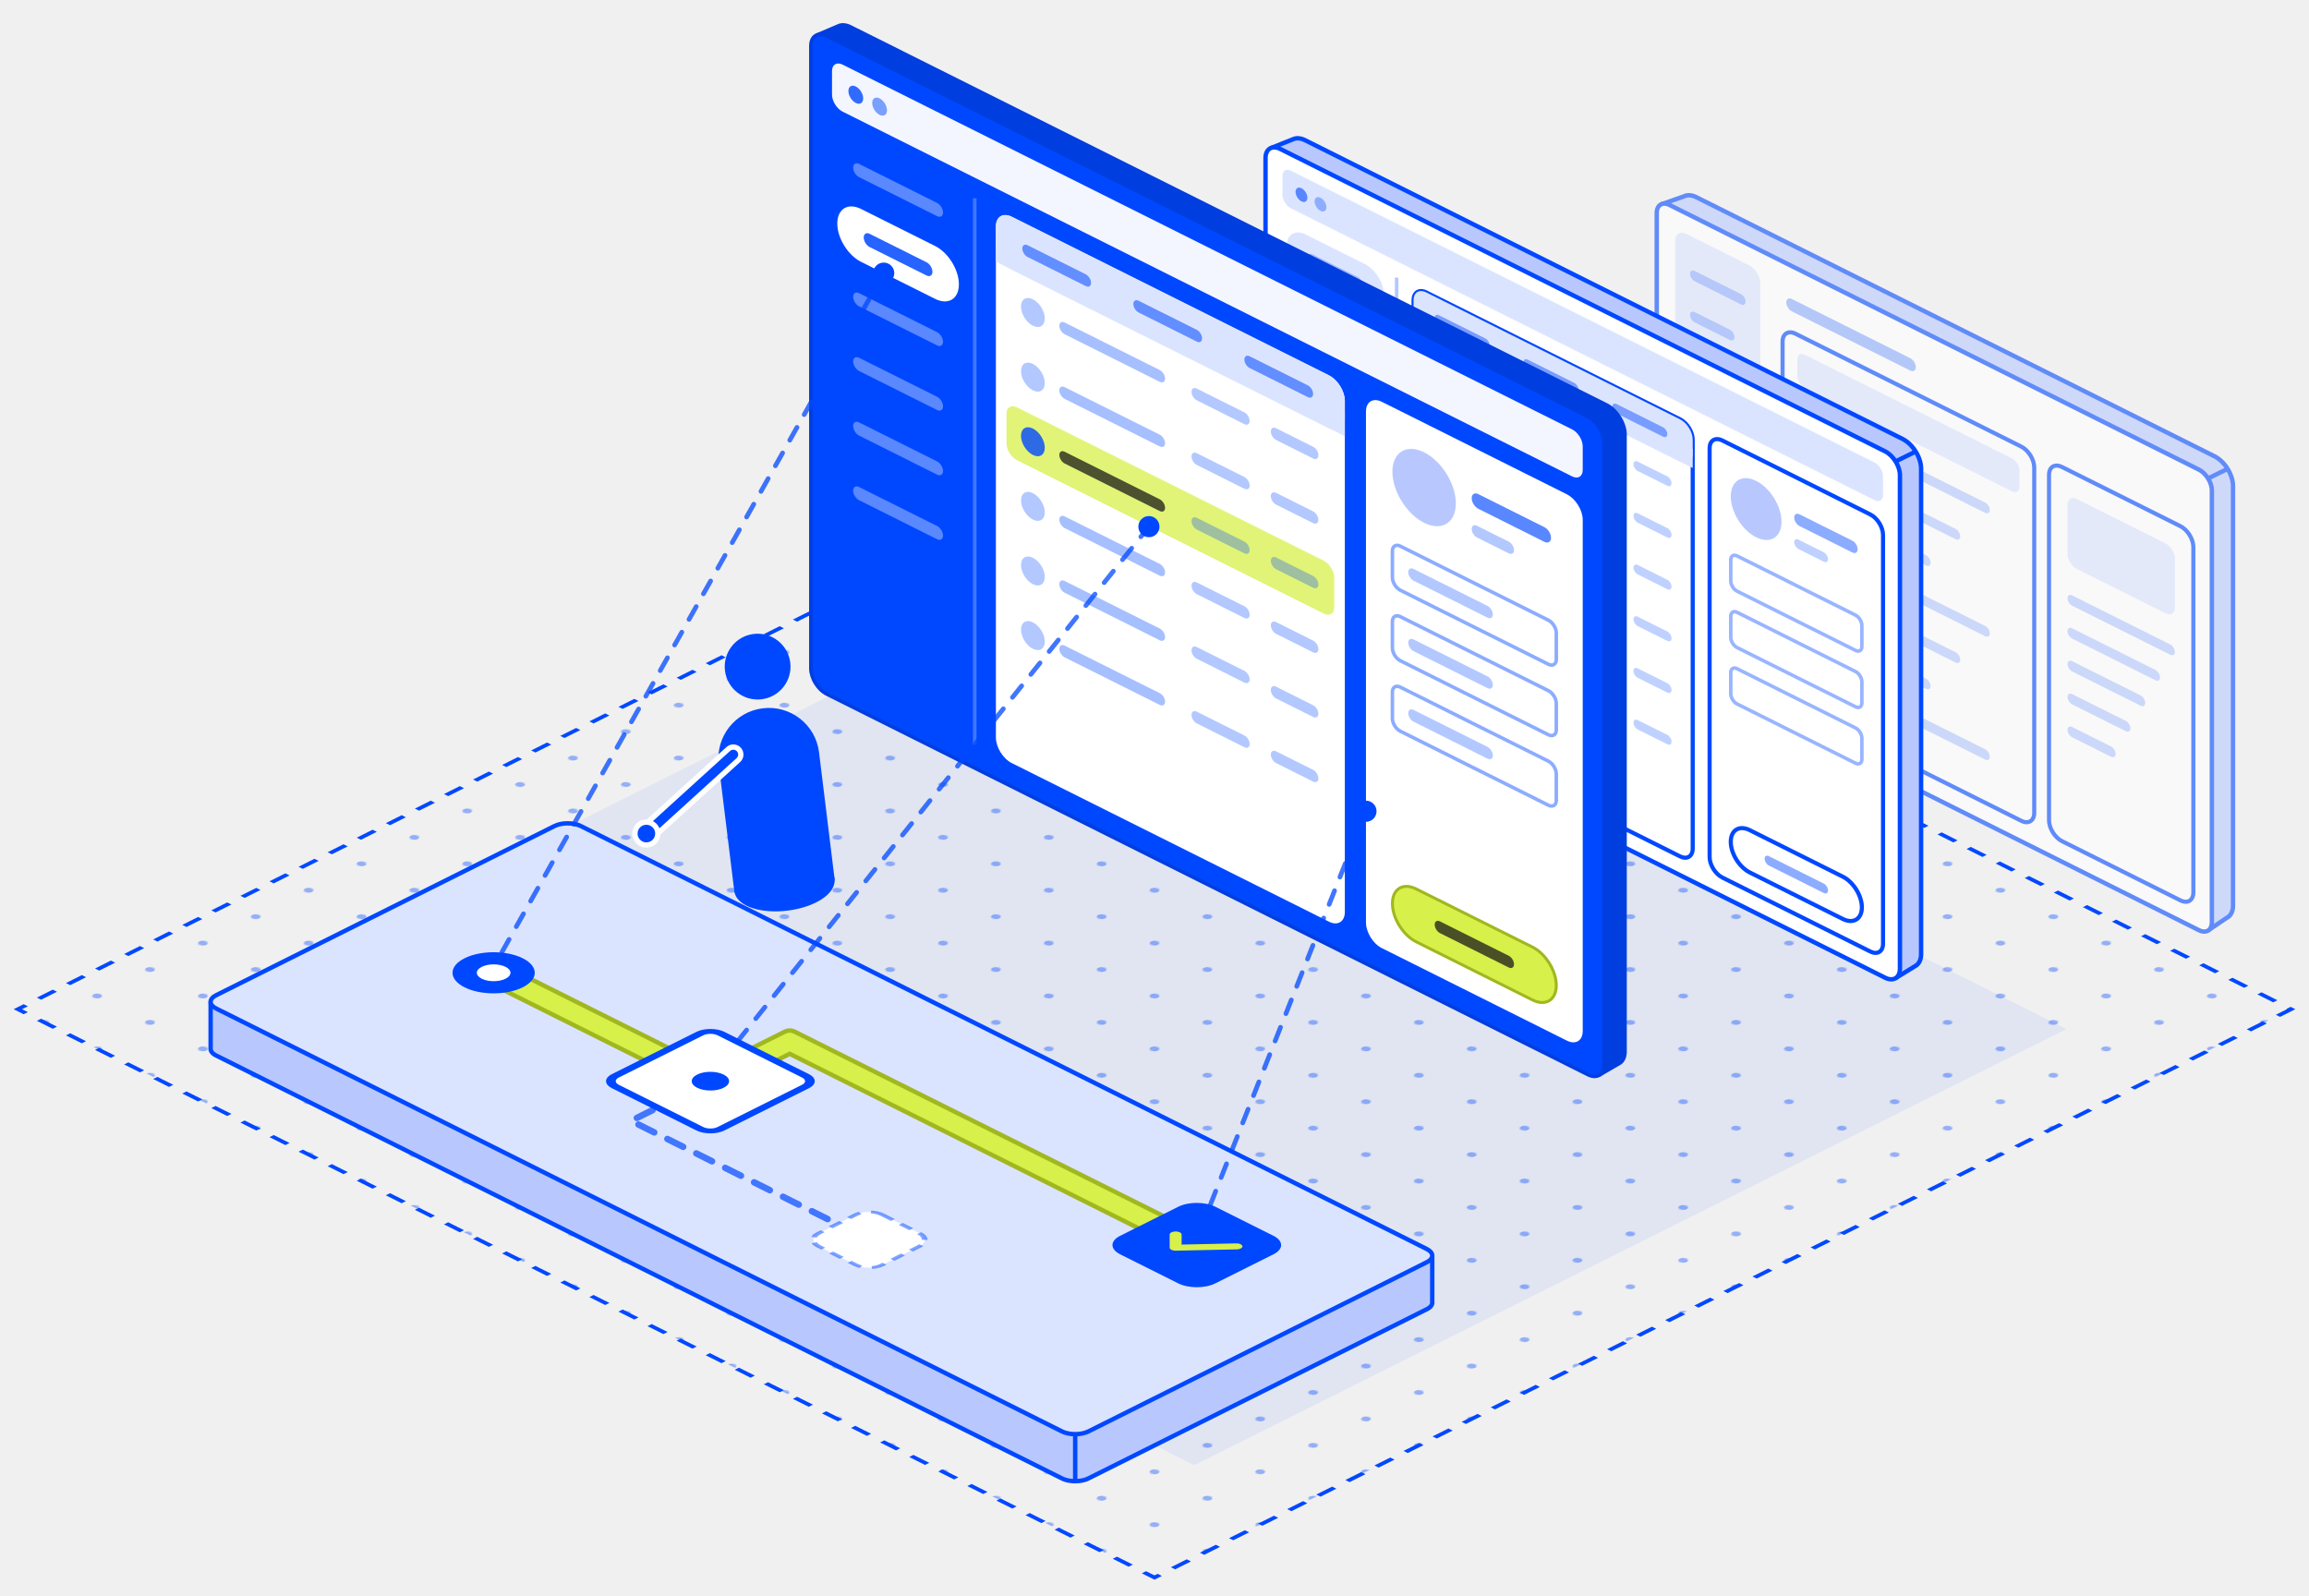
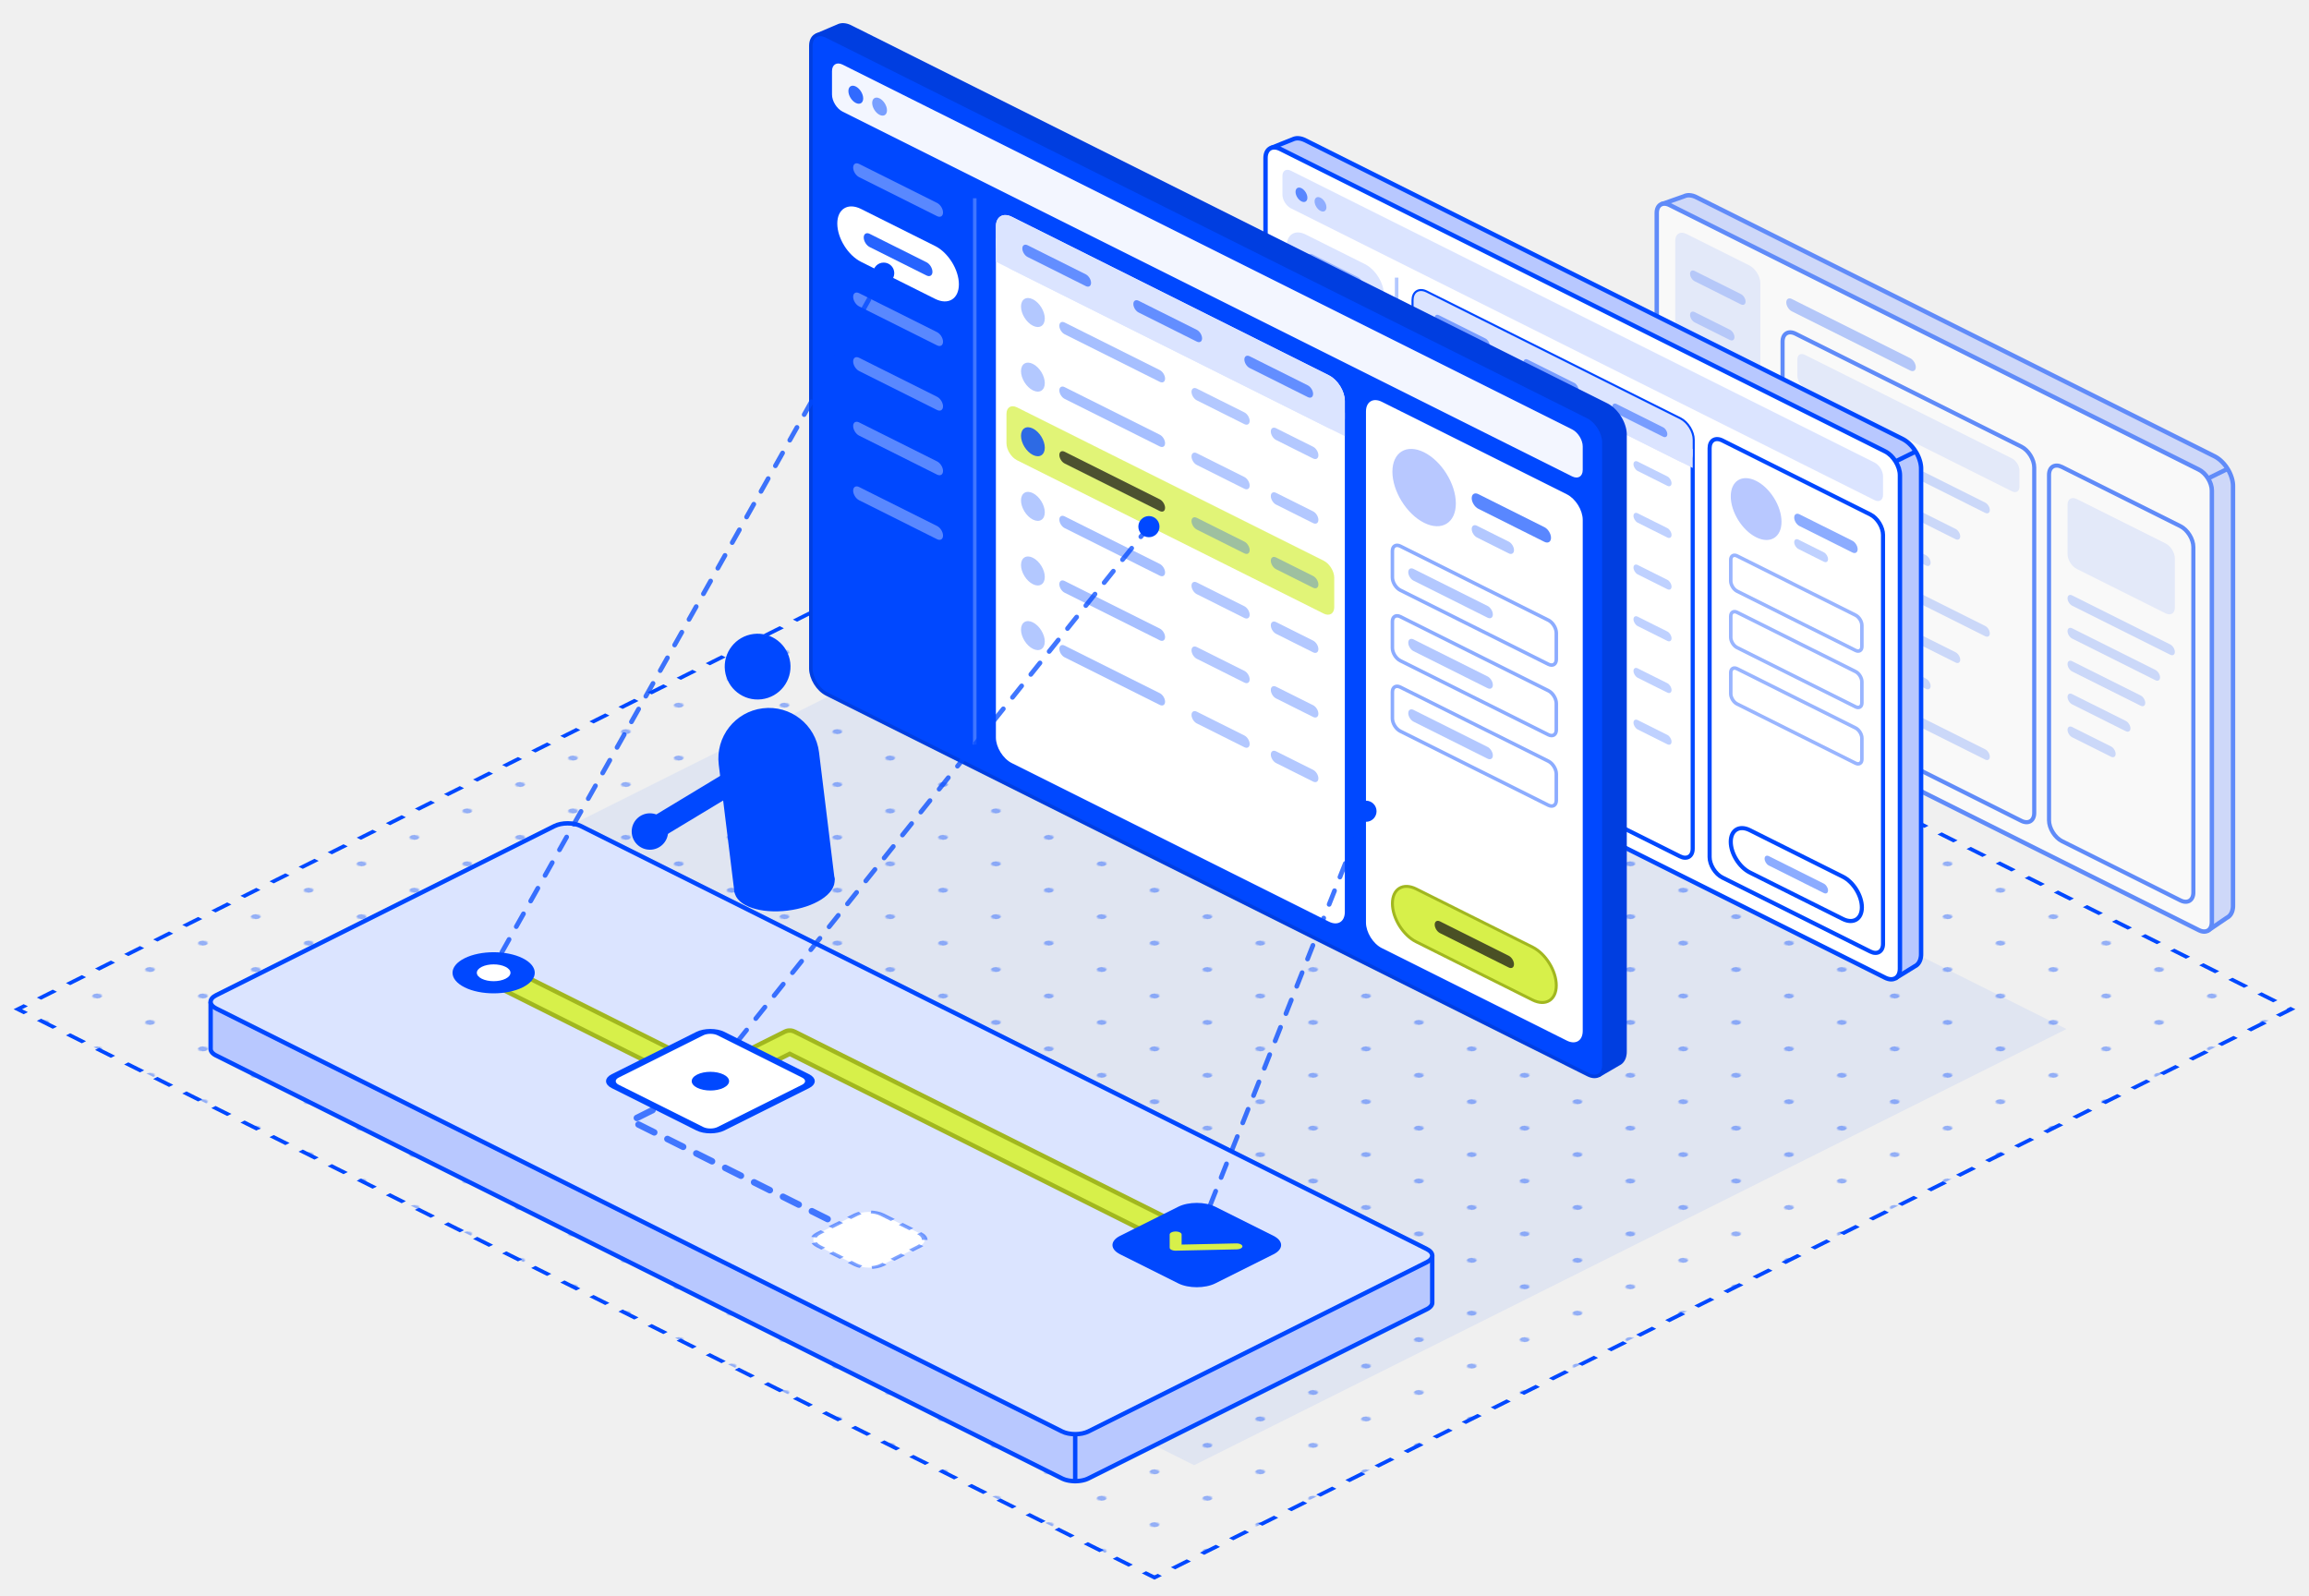
<svg xmlns="http://www.w3.org/2000/svg" width="786" height="543" viewBox="17 138.5 786 543.1" role="img" aria-label="Isometric illustration for Product Design. On a dotted floor, a long pale strip at the front holds a worked-out map: a start point, a square decision and two branches; the chosen route runs in lime to an end with a tick, and the other branch is dashed to a pale end. Behind it stands the product at three stages, one in front of the other: at the back its simplest form in plain light blocks, then a tidier light version with nothing yet chosen, and in front the finished solid-blue screen with a menu, a table of records with one row in lime and a detail panel with a lime button. All three keep the same menu, table and detail panel in the same places, so one product is transformed from back to front. Dashed lines rise from the start, the decision and the chosen end to the menu, the table and the detail panel they decided. Just behind the far end of the map a solid blue Tcules designer leans in, pointing at the start point." style="display: block">
  <style>.sm rect,.sm path,.sm circle{vector-effect:non-scaling-stroke}</style>
  <g transform="translate(0.0 -11.4)">
    <defs>
      <pattern id="floorDots" width="20" height="20" patternUnits="userSpaceOnUse">
        <circle cx="10" cy="10" r="1.3" fill="#0048FF" fill-opacity="0.38" />
      </pattern>
      <linearGradient id="bodyShade" x1="0" y1="0" x2="1" y2="0">
        <stop offset="0" stop-color="#FFFFFF" />
        <stop offset="0.45" stop-color="#FFFFFF" />
        <stop offset="1" stop-color="#B8C8FF" />
      </linearGradient>
      <radialGradient id="headShade" cx="0.38" cy="0.32" r="0.75">
        <stop offset="0" stop-color="#FFFFFF" />
        <stop offset="0.55" stop-color="#EEF2FF" />
        <stop offset="1" stop-color="#B8C8FF" />
      </radialGradient>
    </defs>
    <g transform="matrix(0.9 0.45 -0.9 0.45 410.0 300.0)">
      <rect width="430" height="430" fill="url(#floorDots)" />
      <rect width="430" height="430" fill="none" stroke="#0048FF" stroke-width="1.6" stroke-dasharray="6 5" />
      <rect x="35" y="50" width="360" height="330" fill="#0048FF" fill-opacity="0.07" />
    </g>
    <g opacity="0.6">
      <g class="sm" transform="matrix(0.9 0.45 0 1 588.2 213.9)">
        <rect width="210" height="156.8" rx="7" fill="#B8C8FF" />
      </g>
      <g class="sm" transform="matrix(0.9 0.45 0 1 587.8 214.1)">
        <rect width="210" height="156.8" rx="7" fill="#B8C8FF" />
      </g>
      <g class="sm" transform="matrix(0.9 0.45 0 1 587.3 214.3)">
        <rect width="210" height="156.8" rx="7" fill="#B8C8FF" />
      </g>
      <g class="sm" transform="matrix(0.9 0.45 0 1 586.9 214.6)">
        <rect width="210" height="156.8" rx="7" fill="#B8C8FF" />
      </g>
      <g class="sm" transform="matrix(0.9 0.45 0 1 586.4 214.8)">
        <rect width="210" height="156.8" rx="7" fill="#B8C8FF" />
      </g>
      <g class="sm" transform="matrix(0.9 0.45 0 1 586.0 215.0)">
        <rect width="210" height="156.8" rx="7" fill="#B8C8FF" />
      </g>
      <g class="sm" transform="matrix(0.9 0.45 0 1 585.5 215.2)">
        <rect width="210" height="156.8" rx="7" fill="#B8C8FF" />
      </g>
      <g class="sm" transform="matrix(0.9 0.45 0 1 585.0 215.5)">
        <rect width="210" height="156.8" rx="7" fill="#B8C8FF" />
      </g>
      <g class="sm" transform="matrix(0.9 0.45 0 1 584.6 215.7)">
        <rect width="210" height="156.8" rx="7" fill="#B8C8FF" />
      </g>
      <g class="sm" transform="matrix(0.9 0.45 0 1 584.1 215.9)">
        <rect width="210" height="156.8" rx="7" fill="#B8C8FF" />
      </g>
      <g class="sm" transform="matrix(0.9 0.45 0 1 583.7 216.2)">
        <rect width="210" height="156.8" rx="7" fill="#B8C8FF" />
      </g>
      <g class="sm" transform="matrix(0.9 0.45 0 1 583.2 216.4)">
        <rect width="210" height="156.8" rx="7" fill="#B8C8FF" />
      </g>
      <g class="sm" transform="matrix(0.9 0.45 0 1 582.8 216.6)">
        <rect width="210" height="156.8" rx="7" fill="#B8C8FF" />
      </g>
      <g class="sm" transform="matrix(0.9 0.45 0 1 582.4 216.8)">
        <rect width="210" height="156.8" rx="7" fill="#B8C8FF" />
      </g>
      <g class="sm" transform="matrix(0.9 0.45 0 1 581.9 217.1)">
        <rect width="210" height="156.8" rx="7" fill="#B8C8FF" />
      </g>
      <g class="sm" transform="matrix(0.9 0.45 0 1 581.5 217.3)">
        <rect width="210" height="156.8" rx="7" fill="#B8C8FF" />
      </g>
      <path d="M582.46 219.49 L590.29 216.74 L590.58 216.61 L590.89 216.51 L591.21 216.44 L591.54 216.39 L591.89 216.37 L592.24 216.39 L592.61 216.43 L592.98 216.50 L593.35 216.59 L593.73 216.72 L594.12 216.87 L594.50 217.05 L770.90 305.25 L771.31 305.47 L771.72 305.72 L772.13 306.00 L772.53 306.30 L772.93 306.63 L773.31 306.99 L773.69 307.37 L774.05 307.76 L774.40 308.18 L774.74 308.61 L775.05 309.06 L775.35 309.53 L775.64 310.00 L775.90 310.49 L776.14 310.98 L776.36 311.48 L776.55 311.98 L776.72 312.48 L776.87 312.98 L776.99 313.48 L777.08 313.97 L777.15 314.46 L777.19 314.94 L777.20 315.40 L777.20 458.20 L777.19 458.64 L777.15 459.07 L777.08 459.49 L776.99 459.88 L776.88 460.26 L776.73 460.61 L776.57 460.94 L776.38 461.24 L776.17 461.52 L775.94 461.77 L775.68 462.00 L775.41 462.19 L775.11 462.36 L768.54 466.81" fill="none" stroke="#0048FF" stroke-width="1.50" vector-effect="non-scaling-stroke" stroke-linecap="butt" stroke-linejoin="round" data-polish="slab-outline" />
      <path d="M768.71 312.79 L775.35 309.53" fill="none" stroke="#0048FF" stroke-width="1.50" vector-effect="non-scaling-stroke" stroke-linecap="butt" stroke-linejoin="round" data-polish="slab-crease" />
      <g class="sm" transform="matrix(0.9 0.45 0 1 581.0 217.5)">
        <g transform="scale(0.7)">
          <rect width="300" height="224" rx="7" fill="#FFFFFF" stroke-width="1.5" />
          <rect x="10" y="10" width="46" height="204" rx="6" fill="#DBE4FF" />
          <rect x="18.0" y="26.0" width="30.0" height="5.0" rx="2.50" fill="#0048FF" fill-opacity="0.35" />
          <rect x="18.0" y="46.0" width="24.0" height="5.0" rx="2.50" fill="#0048FF" fill-opacity="0.35" />
          <rect x="18.0" y="66.0" width="30.0" height="5.0" rx="2.50" fill="#0048FF" fill-opacity="0.35" />
          <rect x="18.0" y="86.0" width="24.0" height="5.0" rx="2.50" fill="#0048FF" fill-opacity="0.35" />
          <rect x="18.0" y="106.0" width="30.0" height="5.0" rx="2.50" fill="#0048FF" fill-opacity="0.35" />
          <rect x="18.0" y="126.0" width="24.0" height="5.0" rx="2.50" fill="#0048FF" fill-opacity="0.35" />
          <rect x="70.0" y="16.0" width="70.0" height="6.0" rx="3.00" fill="#0048FF" fill-opacity="0.45" />
          <rect x="68" y="32" width="136" height="182" rx="7" fill="#FFFFFF" stroke="#0048FF" stroke-width="1.4" />
          <rect x="76" y="40" width="120" height="16" rx="4" fill="#DBE4FF" />
          <rect x="84.0" y="68.0" width="96.0" height="5.0" rx="2.50" fill="#0048FF" fill-opacity="0.3" />
          <rect x="84.0" y="88.0" width="80.0" height="5.0" rx="2.50" fill="#0048FF" fill-opacity="0.3" />
          <rect x="84.0" y="108.0" width="64.0" height="5.0" rx="2.50" fill="#0048FF" fill-opacity="0.3" />
          <rect x="84.0" y="128.0" width="96.0" height="5.0" rx="2.50" fill="#0048FF" fill-opacity="0.3" />
          <rect x="84.0" y="148.0" width="80.0" height="5.0" rx="2.50" fill="#0048FF" fill-opacity="0.3" />
          <rect x="84.0" y="168.0" width="64.0" height="5.0" rx="2.50" fill="#0048FF" fill-opacity="0.3" />
          <rect x="84.0" y="188.0" width="96.0" height="5.0" rx="2.50" fill="#0048FF" fill-opacity="0.3" />
          <rect x="212" y="32" width="78" height="182" rx="7" fill="#FFFFFF" stroke="#0048FF" stroke-width="1.4" />
          <rect x="222" y="44" width="58" height="34" rx="5" fill="#DBE4FF" />
          <rect x="222.0" y="92.0" width="58.0" height="5.0" rx="2.50" fill="#0048FF" fill-opacity="0.3" />
          <rect x="222.0" y="108.0" width="50.0" height="5.0" rx="2.50" fill="#0048FF" fill-opacity="0.3" />
          <rect x="222.0" y="124.0" width="42.0" height="5.0" rx="2.50" fill="#0048FF" fill-opacity="0.3" />
          <rect x="222.0" y="140.0" width="34.0" height="5.0" rx="2.50" fill="#0048FF" fill-opacity="0.3" />
          <rect x="222.0" y="156.0" width="26.0" height="5.0" rx="2.50" fill="#0048FF" fill-opacity="0.3" />
          <rect width="300" height="224" rx="7" stroke="#0048FF" stroke-width="1.50" data-i="20" fill="none" vector-effect="non-scaling-stroke" data-polish="front-outline" />
        </g>
      </g>
    </g>
    <g class="sm" transform="matrix(0.9 0.45 0 1 455.0 194.5)">
      <rect width="240" height="179.2" rx="7" fill="#B8C8FF" />
    </g>
    <g class="sm" transform="matrix(0.9 0.45 0 1 454.6 194.7)">
      <rect width="240" height="179.2" rx="7" fill="#B8C8FF" />
    </g>
    <g class="sm" transform="matrix(0.9 0.45 0 1 454.1 195.0)">
      <rect width="240" height="179.2" rx="7" fill="#B8C8FF" />
    </g>
    <g class="sm" transform="matrix(0.9 0.45 0 1 453.7 195.2)">
      <rect width="240" height="179.2" rx="7" fill="#B8C8FF" />
    </g>
    <g class="sm" transform="matrix(0.9 0.45 0 1 453.2 195.4)">
      <rect width="240" height="179.2" rx="7" fill="#B8C8FF" />
    </g>
    <g class="sm" transform="matrix(0.9 0.45 0 1 452.8 195.6)">
      <rect width="240" height="179.2" rx="7" fill="#B8C8FF" />
    </g>
    <g class="sm" transform="matrix(0.9 0.45 0 1 452.3 195.9)">
      <rect width="240" height="179.2" rx="7" fill="#B8C8FF" />
    </g>
    <g class="sm" transform="matrix(0.9 0.45 0 1 451.9 196.1)">
      <rect width="240" height="179.2" rx="7" fill="#B8C8FF" />
    </g>
    <g class="sm" transform="matrix(0.9 0.45 0 1 451.4 196.3)">
      <rect width="240" height="179.2" rx="7" fill="#B8C8FF" />
    </g>
    <g class="sm" transform="matrix(0.9 0.45 0 1 450.9 196.5)">
      <rect width="240" height="179.2" rx="7" fill="#B8C8FF" />
    </g>
    <g class="sm" transform="matrix(0.9 0.45 0 1 450.5 196.8)">
      <rect width="240" height="179.2" rx="7" fill="#B8C8FF" />
    </g>
    <g class="sm" transform="matrix(0.9 0.45 0 1 450.1 197.0)">
      <rect width="240" height="179.2" rx="7" fill="#B8C8FF" />
    </g>
    <g class="sm" transform="matrix(0.9 0.45 0 1 449.6 197.2)">
      <rect width="240" height="179.2" rx="7" fill="#B8C8FF" />
    </g>
    <g class="sm" transform="matrix(0.9 0.45 0 1 449.2 197.4)">
      <rect width="240" height="179.2" rx="7" fill="#B8C8FF" />
    </g>
    <g class="sm" transform="matrix(0.9 0.45 0 1 448.7 197.7)">
      <rect width="240" height="179.2" rx="7" fill="#B8C8FF" />
    </g>
    <g class="sm" transform="matrix(0.9 0.45 0 1 448.2 197.9)">
      <rect width="240" height="179.2" rx="7" fill="#B8C8FF" />
    </g>
    <path d="M449.47 200.37 L457.09 197.34 L457.38 197.21 L457.69 197.11 L458.01 197.04 L458.34 196.99 L458.69 196.97 L459.04 196.99 L459.41 197.03 L459.78 197.10 L460.15 197.19 L460.53 197.32 L460.92 197.47 L461.30 197.65 L664.70 299.35 L665.11 299.57 L665.52 299.82 L665.93 300.10 L666.33 300.40 L666.73 300.73 L667.11 301.09 L667.49 301.47 L667.85 301.86 L668.20 302.28 L668.54 302.71 L668.85 303.16 L669.15 303.63 L669.44 304.10 L669.70 304.59 L669.94 305.08 L670.16 305.58 L670.35 306.08 L670.52 306.58 L670.67 307.08 L670.79 307.58 L670.88 308.07 L670.95 308.56 L670.99 309.04 L671.00 309.50 L671.00 474.70 L670.99 475.14 L670.95 475.57 L670.88 475.99 L670.79 476.38 L670.68 476.76 L670.53 477.11 L670.37 477.44 L670.18 477.74 L669.97 478.02 L669.74 478.27 L669.48 478.50 L669.21 478.69 L668.91 478.86 L662.13 483.03" fill="none" stroke="#0048FF" stroke-width="1.50" vector-effect="non-scaling-stroke" stroke-linecap="butt" stroke-linejoin="round" data-polish="slab-outline" />
    <path d="M662.32 307.00 L669.15 303.63" fill="none" stroke="#0048FF" stroke-width="1.50" vector-effect="non-scaling-stroke" stroke-linecap="butt" stroke-linejoin="round" data-polish="slab-crease" />
    <g class="sm" transform="matrix(0.9 0.45 0 1 447.8 198.1)">
      <g transform="scale(0.8)">
        <rect width="300" height="224" rx="7" fill="#FFFFFF" stroke-width="1.5" />
        <rect x="8" y="7" width="284" height="16" rx="4" fill="#DBE4FF" />
        <circle cx="17" cy="15" r="2.8" fill="#0048FF" fill-opacity="0.60" />
        <circle cx="26" cy="15" r="2.8" fill="#0048FF" fill-opacity="0.35" />
        <rect x="10" y="31" width="46" height="18" rx="9" fill="#DBE4FF" stroke="#0048FF" stroke-opacity="0" stroke-width="1.3" />
        <rect x="20.0" y="38.0" width="26.0" height="4.5" rx="2.25" fill="#0048FF" fill-opacity="0.3" />
        <rect x="10" y="53" width="46" height="18" rx="9" fill="#DBE4FF" stroke="#0048FF" stroke-opacity="0.8" stroke-width="1.3" />
        <rect x="20.0" y="60.0" width="26.0" height="4.5" rx="2.25" fill="#0048FF" fill-opacity="0.6" />
        <rect x="10" y="75" width="46" height="18" rx="9" fill="#DBE4FF" stroke="#0048FF" stroke-opacity="0" stroke-width="1.3" />
        <rect x="20.0" y="82.0" width="26.0" height="4.5" rx="2.25" fill="#0048FF" fill-opacity="0.3" />
        <rect x="10" y="97" width="46" height="18" rx="9" fill="#DBE4FF" stroke="#0048FF" stroke-opacity="0" stroke-width="1.3" />
        <rect x="20.0" y="104.0" width="26.0" height="4.5" rx="2.25" fill="#0048FF" fill-opacity="0.3" />
        <rect x="10" y="119" width="46" height="18" rx="9" fill="#DBE4FF" stroke="#0048FF" stroke-opacity="0" stroke-width="1.3" />
        <rect x="20.0" y="126.0" width="26.0" height="4.5" rx="2.25" fill="#0048FF" fill-opacity="0.3" />
        <rect x="10" y="141" width="46" height="18" rx="9" fill="#DBE4FF" stroke="#0048FF" stroke-opacity="0" stroke-width="1.3" />
        <rect x="20.0" y="148.0" width="26.0" height="4.5" rx="2.25" fill="#0048FF" fill-opacity="0.3" />
        <path d="M62 30 V216" stroke="#0048FF" stroke-opacity="0.3" stroke-width="1.2" />
        <rect x="70" y="30" width="132" height="186" rx="6" fill="#FFFFFF" stroke="#0048FF" stroke-width="1.4" />
        <rect x="70" y="30" width="132" height="18" rx="6" fill="#DBE4FF" />
        <rect x="70" y="40" width="132" height="8" fill="#DBE4FF" />
        <rect x="80.0" y="37.0" width="26.0" height="4.0" rx="2.00" fill="#0048FF" fill-opacity="0.45" />
        <rect x="122.0" y="37.0" width="26.0" height="4.0" rx="2.00" fill="#0048FF" fill-opacity="0.45" />
        <rect x="164.0" y="37.0" width="26.0" height="4.0" rx="2.00" fill="#0048FF" fill-opacity="0.45" />
        <circle cx="84" cy="59" r="4.5" fill="#0048FF" fill-opacity="0.25" />
        <rect x="94.0" y="57.0" width="40.0" height="4.0" rx="2.00" fill="#0048FF" fill-opacity="0.3" />
        <rect x="144.0" y="57.0" width="22.0" height="4.0" rx="2.00" fill="#0048FF" fill-opacity="0.25" />
        <rect x="174.0" y="57.0" width="18.0" height="4.0" rx="2.00" fill="#0048FF" fill-opacity="0.25" />
        <circle cx="84" cy="81" r="4.5" fill="#0048FF" fill-opacity="0.25" />
        <rect x="94.0" y="79.0" width="40.0" height="4.0" rx="2.00" fill="#0048FF" fill-opacity="0.3" />
        <rect x="144.0" y="79.0" width="22.0" height="4.0" rx="2.00" fill="#0048FF" fill-opacity="0.25" />
        <rect x="174.0" y="79.0" width="18.0" height="4.0" rx="2.00" fill="#0048FF" fill-opacity="0.25" />
        <circle cx="84" cy="103" r="4.5" fill="#0048FF" fill-opacity="0.25" />
        <rect x="94.0" y="101.0" width="40.0" height="4.0" rx="2.00" fill="#0048FF" fill-opacity="0.3" />
        <rect x="144.0" y="101.0" width="22.0" height="4.0" rx="2.00" fill="#0048FF" fill-opacity="0.25" />
        <rect x="174.0" y="101.0" width="18.0" height="4.0" rx="2.00" fill="#0048FF" fill-opacity="0.25" />
        <circle cx="84" cy="125" r="4.5" fill="#0048FF" fill-opacity="0.25" />
        <rect x="94.0" y="123.0" width="40.0" height="4.0" rx="2.00" fill="#0048FF" fill-opacity="0.3" />
        <rect x="144.0" y="123.0" width="22.0" height="4.0" rx="2.00" fill="#0048FF" fill-opacity="0.25" />
        <rect x="174.0" y="123.0" width="18.0" height="4.0" rx="2.00" fill="#0048FF" fill-opacity="0.25" />
        <circle cx="84" cy="147" r="4.5" fill="#0048FF" fill-opacity="0.25" />
        <rect x="94.0" y="145.0" width="40.0" height="4.0" rx="2.00" fill="#0048FF" fill-opacity="0.3" />
        <rect x="144.0" y="145.0" width="22.0" height="4.0" rx="2.00" fill="#0048FF" fill-opacity="0.25" />
        <rect x="174.0" y="145.0" width="18.0" height="4.0" rx="2.00" fill="#0048FF" fill-opacity="0.25" />
        <circle cx="84" cy="169" r="4.5" fill="#0048FF" fill-opacity="0.25" />
        <rect x="94.0" y="167.0" width="40.0" height="4.0" rx="2.00" fill="#0048FF" fill-opacity="0.3" />
        <rect x="144.0" y="167.0" width="22.0" height="4.0" rx="2.00" fill="#0048FF" fill-opacity="0.25" />
        <rect x="174.0" y="167.0" width="18.0" height="4.0" rx="2.00" fill="#0048FF" fill-opacity="0.25" />
        <rect x="210" y="30" width="82" height="186" rx="6" fill="#FFFFFF" stroke="#0048FF" stroke-width="1.4" />
        <circle cx="232" cy="52" r="12" fill="#B8C8FF" />
        <rect x="250.0" y="45.0" width="30.0" height="5.0" rx="2.50" fill="#0048FF" fill-opacity="0.45" />
        <rect x="250.0" y="56.0" width="16.0" height="4.0" rx="2.00" fill="#0048FF" fill-opacity="0.25" />
        <rect x="220" y="76" width="62" height="15" rx="3" fill="none" stroke="#0048FF" stroke-opacity="0.4" stroke-width="1.2" />
        <rect x="220" y="100" width="62" height="15" rx="3" fill="none" stroke="#0048FF" stroke-opacity="0.4" stroke-width="1.2" />
        <rect x="220" y="124" width="62" height="15" rx="3" fill="none" stroke="#0048FF" stroke-opacity="0.4" stroke-width="1.2" />
        <rect x="220" y="190" width="62" height="18" rx="9" fill="none" stroke="#0048FF" stroke-width="1.4" />
        <rect x="236.0" y="197.0" width="30.0" height="4.0" rx="2.00" fill="#0048FF" fill-opacity="0.45" />
        <rect width="300" height="224" rx="7" stroke="#0048FF" stroke-width="1.50" data-i="61" fill="none" vector-effect="non-scaling-stroke" data-polish="front-outline" />
      </g>
    </g>
    <g class="sm" transform="matrix(0.9 0.45 0 1 300.2 155.9)">
      <rect width="300" height="224" rx="7" fill="#003EE0" />
    </g>
    <g class="sm" transform="matrix(0.9 0.45 0 1 299.8 156.1)">
      <rect width="300" height="224" rx="7" fill="#003EE0" />
    </g>
    <g class="sm" transform="matrix(0.9 0.45 0 1 299.3 156.3)">
      <rect width="300" height="224" rx="7" fill="#003EE0" />
    </g>
    <g class="sm" transform="matrix(0.9 0.45 0 1 298.9 156.6)">
      <rect width="300" height="224" rx="7" fill="#003EE0" />
    </g>
    <g class="sm" transform="matrix(0.9 0.45 0 1 298.4 156.8)">
      <rect width="300" height="224" rx="7" fill="#003EE0" />
    </g>
    <g class="sm" transform="matrix(0.9 0.45 0 1 297.9 157.0)">
      <rect width="300" height="224" rx="7" fill="#003EE0" />
    </g>
    <g class="sm" transform="matrix(0.9 0.45 0 1 297.5 157.2)">
      <rect width="300" height="224" rx="7" fill="#003EE0" />
    </g>
    <g class="sm" transform="matrix(0.9 0.45 0 1 297.1 157.5)">
      <rect width="300" height="224" rx="7" fill="#003EE0" />
    </g>
    <g class="sm" transform="matrix(0.9 0.45 0 1 296.6 157.7)">
      <rect width="300" height="224" rx="7" fill="#003EE0" />
    </g>
    <g class="sm" transform="matrix(0.9 0.45 0 1 296.1 157.9)">
      <rect width="300" height="224" rx="7" fill="#003EE0" />
    </g>
    <g class="sm" transform="matrix(0.9 0.45 0 1 295.7 158.2)">
      <rect width="300" height="224" rx="7" fill="#003EE0" />
    </g>
    <g class="sm" transform="matrix(0.9 0.45 0 1 295.2 158.4)">
      <rect width="300" height="224" rx="7" fill="#003EE0" />
    </g>
    <g class="sm" transform="matrix(0.9 0.45 0 1 294.8 158.6)">
      <rect width="300" height="224" rx="7" fill="#003EE0" />
    </g>
    <g class="sm" transform="matrix(0.9 0.45 0 1 294.4 158.8)">
      <rect width="300" height="224" rx="7" fill="#003EE0" />
    </g>
    <g class="sm" transform="matrix(0.9 0.45 0 1 293.9 159.1)">
      <rect width="300" height="224" rx="7" fill="#003EE0" />
    </g>
    <g class="sm" transform="matrix(0.9 0.45 0 1 293.4 159.3)">
      <rect width="300" height="224" rx="7" fill="#003EE0" />
    </g>
    <path d="M294.79 161.93 L302.29 158.74 L302.58 158.61 L302.89 158.51 L303.21 158.44 L303.54 158.39 L303.89 158.37 L304.24 158.39 L304.61 158.43 L304.98 158.50 L305.35 158.59 L305.73 158.72 L306.12 158.87 L306.50 159.05 L563.90 287.75 L564.31 287.97 L564.72 288.22 L565.13 288.50 L565.53 288.80 L565.93 289.13 L566.31 289.49 L566.69 289.87 L567.05 290.26 L567.40 290.68 L567.74 291.11 L568.05 291.56 L568.35 292.03 L568.64 292.50 L568.90 292.99 L569.14 293.48 L569.36 293.98 L569.55 294.48 L569.72 294.98 L569.87 295.48 L569.99 295.98 L570.08 296.47 L570.15 296.96 L570.19 297.44 L570.20 297.90 L570.20 507.90 L570.19 508.34 L570.15 508.77 L570.08 509.19 L569.99 509.58 L569.88 509.96 L569.73 510.31 L569.57 510.64 L569.38 510.94 L569.17 511.22 L568.94 511.47 L568.68 511.70 L568.41 511.89 L568.11 512.06 L561.21 516.07" fill="none" stroke="#003EE0" stroke-width="1.20" vector-effect="non-scaling-stroke" stroke-linecap="butt" stroke-linejoin="round" data-polish="slab-outline" />
    <path d="M561.42 295.47 L568.35 292.03" fill="none" stroke="#003EE0" stroke-width="1.20" vector-effect="non-scaling-stroke" stroke-linecap="butt" stroke-linejoin="round" data-polish="slab-crease" />
    <g class="sm" transform="matrix(0.9 0.45 0 1 293.0 159.5)">
      <rect width="300" height="224" rx="6" fill="#0048FF" stroke-width="1.2" />
      <rect x="8" y="7" width="284" height="16" rx="4" fill="#FFFFFF" fill-opacity="0.95" />
      <circle cx="17" cy="15" r="2.8" fill="#0048FF" fill-opacity="0.8" />
      <circle cx="26" cy="15" r="2.8" fill="#0048FF" fill-opacity="0.5" />
      <rect x="16.0" y="38.0" width="34.0" height="4.5" rx="2.25" fill="#FFFFFF" fill-opacity="0.35" />
      <rect x="10" y="53" width="46" height="18" rx="9" fill="#FFFFFF" />
      <rect x="20.0" y="60.0" width="26.0" height="4.5" rx="2.25" fill="#0048FF" fill-opacity="0.85" />
      <rect x="16.0" y="82.0" width="34.0" height="4.5" rx="2.25" fill="#FFFFFF" fill-opacity="0.35" />
      <rect x="16.0" y="104.0" width="34.0" height="4.5" rx="2.25" fill="#FFFFFF" fill-opacity="0.35" />
      <rect x="16.0" y="126.0" width="34.0" height="4.5" rx="2.25" fill="#FFFFFF" fill-opacity="0.35" />
      <rect x="16.0" y="148.0" width="34.0" height="4.5" rx="2.25" fill="#FFFFFF" fill-opacity="0.35" />
      <path d="M62 30 V216" stroke="#FFFFFF" stroke-opacity="0.25" stroke-width="1.2" />
      <rect x="70" y="30" width="132" height="186" rx="6" fill="#FFFFFF" />
      <rect x="70" y="30" width="132" height="18" rx="6" fill="#DBE4FF" />
      <rect x="70" y="40" width="132" height="8" fill="#DBE4FF" />
      <rect x="80.0" y="37.0" width="26.0" height="4.0" rx="2.00" fill="#0048FF" fill-opacity="0.55" />
      <rect x="122.0" y="37.0" width="26.0" height="4.0" rx="2.00" fill="#0048FF" fill-opacity="0.55" />
      <rect x="164.0" y="37.0" width="26.0" height="4.0" rx="2.00" fill="#0048FF" fill-opacity="0.55" />
      <circle cx="84" cy="59" r="4.5" fill="#0048FF" fill-opacity="0.3" />
      <rect x="94.0" y="57.0" width="40.0" height="4.0" rx="2.00" fill="#0048FF" fill-opacity="0.35" />
      <rect x="144.0" y="57.0" width="22.0" height="4.0" rx="2.00" fill="#0048FF" fill-opacity="0.3" />
      <rect x="174.0" y="57.0" width="18.0" height="4.0" rx="2.00" fill="#0048FF" fill-opacity="0.3" />
      <circle cx="84" cy="81" r="4.5" fill="#0048FF" fill-opacity="0.3" />
      <rect x="94.0" y="79.0" width="40.0" height="4.0" rx="2.00" fill="#0048FF" fill-opacity="0.35" />
      <rect x="144.0" y="79.0" width="22.0" height="4.0" rx="2.00" fill="#0048FF" fill-opacity="0.3" />
      <rect x="174.0" y="79.0" width="18.0" height="4.0" rx="2.00" fill="#0048FF" fill-opacity="0.3" />
      <rect x="74" y="94" width="124" height="18" rx="4" fill="#D7F04A" fill-opacity="0.75" />
      <circle cx="84" cy="103" r="4.5" fill="#0048FF" fill-opacity="0.8" />
      <rect x="94.0" y="101.0" width="40.0" height="4.0" rx="2.00" fill="#1B1B18" fill-opacity="0.75" />
      <rect x="144.0" y="101.0" width="22.0" height="4.0" rx="2.00" fill="#0048FF" fill-opacity="0.3" />
      <rect x="174.0" y="101.0" width="18.0" height="4.0" rx="2.00" fill="#0048FF" fill-opacity="0.3" />
      <circle cx="84" cy="125" r="4.5" fill="#0048FF" fill-opacity="0.3" />
      <rect x="94.0" y="123.0" width="40.0" height="4.0" rx="2.00" fill="#0048FF" fill-opacity="0.35" />
      <rect x="144.0" y="123.0" width="22.0" height="4.0" rx="2.00" fill="#0048FF" fill-opacity="0.3" />
      <rect x="174.0" y="123.0" width="18.0" height="4.0" rx="2.00" fill="#0048FF" fill-opacity="0.3" />
      <circle cx="84" cy="147" r="4.5" fill="#0048FF" fill-opacity="0.3" />
      <rect x="94.0" y="145.0" width="40.0" height="4.0" rx="2.00" fill="#0048FF" fill-opacity="0.35" />
      <rect x="144.0" y="145.0" width="22.0" height="4.0" rx="2.00" fill="#0048FF" fill-opacity="0.3" />
      <rect x="174.0" y="145.0" width="18.0" height="4.0" rx="2.00" fill="#0048FF" fill-opacity="0.3" />
      <circle cx="84" cy="169" r="4.5" fill="#0048FF" fill-opacity="0.3" />
      <rect x="94.0" y="167.0" width="40.0" height="4.0" rx="2.00" fill="#0048FF" fill-opacity="0.35" />
      <rect x="144.0" y="167.0" width="22.0" height="4.0" rx="2.00" fill="#0048FF" fill-opacity="0.3" />
      <rect x="174.0" y="167.0" width="18.0" height="4.0" rx="2.00" fill="#0048FF" fill-opacity="0.3" />
      <rect x="210" y="30" width="82" height="186" rx="6" fill="#FFFFFF" />
      <circle cx="232" cy="52" r="12" fill="#B8C8FF" />
      <rect x="250.0" y="45.0" width="30.0" height="5.0" rx="2.50" fill="#0048FF" fill-opacity="0.65" />
      <rect x="250.0" y="56.0" width="16.0" height="4.0" rx="2.00" fill="#0048FF" fill-opacity="0.3" />
      <rect x="220" y="76" width="62" height="15" rx="3" fill="none" stroke="#0048FF" stroke-opacity="0.45" stroke-width="1.2" />
      <rect x="226.0" y="81.5" width="32.0" height="4.0" rx="2.00" fill="#0048FF" fill-opacity="0.3" />
      <rect x="220" y="100" width="62" height="15" rx="3" fill="none" stroke="#0048FF" stroke-opacity="0.45" stroke-width="1.2" />
      <rect x="226.0" y="105.5" width="32.0" height="4.0" rx="2.00" fill="#0048FF" fill-opacity="0.3" />
      <rect x="220" y="124" width="62" height="15" rx="3" fill="none" stroke="#0048FF" stroke-opacity="0.45" stroke-width="1.2" />
      <rect x="226.0" y="129.5" width="32.0" height="4.0" rx="2.00" fill="#0048FF" fill-opacity="0.3" />
      <rect x="220" y="190" width="62" height="18" rx="9" fill="#D7F04A" stroke="#A1B71F" stroke-width="1" />
      <rect x="236.0" y="197.0" width="30.0" height="4.0" rx="2.00" fill="#1B1B18" fill-opacity="0.75" />
      <rect width="300" height="224" rx="6" stroke="#003EE0" stroke-width="1.20" data-i="133" fill="none" vector-effect="non-scaling-stroke" data-polish="front-outline" />
    </g>
    <g transform="rotate(-7 284.0 451.2)">
      <path d="M267.9 451.2 V407.8 A16.1 16.1 0 0 1 300.1 407.8 V451.2 Z" fill="#0048FF" stroke="#0048FF" stroke-width="2.2" stroke-linejoin="round" />
      <ellipse cx="284.0" cy="451.2" rx="16.1" ry="7.7" fill="#0048FF" stroke="#0048FF" stroke-width="2.2" />
      <circle cx="284.0" cy="376.3" r="11.2" fill="#0048FF" />
    </g>
    <g transform="matrix(0.9 0.45 -0.9 0.45 210.2 444.9)">
      <rect width="330" height="138" rx="5" fill="#B8C8FF" />
    </g>
    <g transform="matrix(0.9 0.45 -0.9 0.45 210.2 444.4)">
      <rect width="330" height="138" rx="5" fill="#B8C8FF" />
    </g>
    <g transform="matrix(0.9 0.45 -0.9 0.45 210.2 443.9)">
      <rect width="330" height="138" rx="5" fill="#B8C8FF" />
    </g>
    <g transform="matrix(0.9 0.45 -0.9 0.45 210.2 443.4)">
      <rect width="330" height="138" rx="5" fill="#B8C8FF" />
    </g>
    <g transform="matrix(0.9 0.45 -0.9 0.45 210.2 442.9)">
      <rect width="330" height="138" rx="5" fill="#B8C8FF" />
    </g>
    <g transform="matrix(0.9 0.45 -0.9 0.45 210.2 442.4)">
      <rect width="330" height="138" rx="5" fill="#B8C8FF" />
    </g>
    <g transform="matrix(0.9 0.45 -0.9 0.45 210.2 441.9)">
      <rect width="330" height="138" rx="5" fill="#B8C8FF" />
    </g>
    <g transform="matrix(0.9 0.45 -0.9 0.45 210.2 441.4)">
      <rect width="330" height="138" rx="5" fill="#B8C8FF" />
    </g>
    <g transform="matrix(0.9 0.45 -0.9 0.45 210.2 440.9)">
      <rect width="330" height="138" rx="5" fill="#B8C8FF" />
    </g>
    <g transform="matrix(0.9 0.45 -0.9 0.45 210.2 440.4)">
      <rect width="330" height="138" rx="5" fill="#B8C8FF" />
    </g>
    <g transform="matrix(0.9 0.45 -0.9 0.45 210.2 439.9)">
      <rect width="330" height="138" rx="5" fill="#B8C8FF" />
    </g>
    <g transform="matrix(0.9 0.45 -0.9 0.45 210.2 439.4)">
      <rect width="330" height="138" rx="5" fill="#B8C8FF" />
    </g>
    <g transform="matrix(0.9 0.45 -0.9 0.45 210.2 438.9)">
      <rect width="330" height="138" rx="5" fill="#B8C8FF" />
    </g>
    <g transform="matrix(0.9 0.45 -0.9 0.45 210.2 438.4)">
      <rect width="330" height="138" rx="5" fill="#B8C8FF" />
    </g>
    <g transform="matrix(0.9 0.45 -0.9 0.45 210.2 437.9)">
      <rect width="330" height="138" rx="5" fill="#B8C8FF" />
    </g>
    <g transform="matrix(0.9 0.45 -0.9 0.45 210.2 437.4)">
      <rect width="330" height="138" rx="5" fill="#B8C8FF" />
    </g>
    <g transform="matrix(0.9 0.45 -0.9 0.45 210.2 436.9)">
      <rect width="330" height="138" rx="5" fill="#B8C8FF" />
    </g>
    <g transform="matrix(0.9 0.45 -0.9 0.45 210.2 436.4)">
      <rect width="330" height="138" rx="5" fill="#B8C8FF" />
    </g>
    <g transform="matrix(0.9 0.45 -0.9 0.45 210.2 435.9)">
      <rect width="330" height="138" rx="5" fill="#B8C8FF" />
    </g>
    <g transform="matrix(0.9 0.45 -0.9 0.45 210.2 435.4)">
      <rect width="330" height="138" rx="5" fill="#B8C8FF" />
    </g>
    <g transform="matrix(0.9 0.45 -0.9 0.45 210.2 434.9)">
      <rect width="330" height="138" rx="5" fill="#B8C8FF" />
    </g>
    <g transform="matrix(0.9 0.45 -0.9 0.45 210.2 434.4)">
      <rect width="330" height="138" rx="5" fill="#B8C8FF" />
    </g>
    <g transform="matrix(0.9 0.45 -0.9 0.45 210.2 433.9)">
      <rect width="330" height="138" rx="5" fill="#B8C8FF" />
    </g>
    <g transform="matrix(0.9 0.45 -0.9 0.45 210.2 433.4)">
      <rect width="330" height="138" rx="5" fill="#B8C8FF" />
    </g>
    <g transform="matrix(0.9 0.45 -0.9 0.45 210.2 432.9)">
      <rect width="330" height="138" rx="5" fill="#B8C8FF" />
    </g>
    <g transform="matrix(0.9 0.45 -0.9 0.45 210.2 432.4)">
      <rect width="330" height="138" rx="5" fill="#B8C8FF" />
    </g>
    <g transform="matrix(0.9 0.45 -0.9 0.45 210.2 431.9)">
      <rect width="330" height="138" rx="5" fill="#B8C8FF" />
    </g>
    <g transform="matrix(0.9 0.45 -0.9 0.45 210.2 431.4)">
      <rect width="330" height="138" rx="5" fill="#B8C8FF" />
    </g>
    <g transform="matrix(0.9 0.45 -0.9 0.45 210.2 430.9)">
      <rect width="330" height="138" rx="5" fill="#B8C8FF" />
    </g>
    <g transform="matrix(0.9 0.45 -0.9 0.45 210.2 430.4)">
      <rect width="330" height="138" rx="5" fill="#B8C8FF" />
    </g>
    <g transform="matrix(0.9 0.45 -0.9 0.45 210.2 429.9)">
      <rect width="330" height="138" rx="5" fill="#B8C8FF" />
    </g>
    <g transform="matrix(0.9 0.45 -0.9 0.45 210.2 429.4)">
      <rect width="330" height="138" rx="5" fill="#B8C8FF" />
    </g>
    <path d="M504.56 577.40 L504.56 593.40 L504.55 593.61 L504.51 593.82 L504.44 594.02 L504.35 594.22 L504.23 594.42 L504.08 594.62 L503.91 594.81 L503.71 594.99 L503.49 595.17 L503.25 595.34 L502.98 595.50 L502.70 595.65 L387.50 653.25 L387.20 653.39 L386.87 653.52 L386.54 653.65 L386.18 653.76 L385.81 653.85 L385.44 653.94 L385.05 654.01 L384.65 654.07 L384.24 654.12 L383.83 654.15 L383.42 654.18 L383.00 654.18 L382.58 654.18 L382.17 654.15 L381.76 654.12 L381.35 654.07 L380.95 654.01 L380.56 653.94 L380.19 653.85 L379.82 653.76 L379.46 653.65 L379.13 653.52 L378.80 653.39 L378.50 653.25 L90.50 509.25 L90.22 509.10 L89.95 508.94 L89.71 508.77 L89.49 508.59 L89.29 508.41 L89.12 508.22 L88.97 508.02 L88.85 507.82 L88.76 507.62 L88.69 507.42 L88.65 507.21 L88.64 507.00 L88.64 491.00" fill="none" stroke="#0048FF" stroke-width="1.50" vector-effect="non-scaling-stroke" stroke-linecap="butt" stroke-linejoin="round" data-polish="slab-outline" />
    <path d="M383.00 638.18 L383.00 654.18" fill="none" stroke="#0048FF" stroke-width="1.50" vector-effect="non-scaling-stroke" stroke-linecap="butt" stroke-linejoin="round" data-polish="slab-crease" />
    <g class="sm" transform="matrix(0.9 0.45 -0.9 0.45 210.2 428.9)">
      <rect width="330" height="138" rx="5" fill="#DBE4FF" stroke-width="1.5" />
      <rect width="330" height="138" rx="5" stroke="#0048FF" stroke-width="1.50" data-i="223" fill="none" vector-effect="non-scaling-stroke" data-polish="front-outline" />
    </g>
    <path d="M258.8 518.0 L231.8 531.5 L312.8 572.0" fill="none" stroke="#0048FF" stroke-opacity="0.7" stroke-width="2.2" stroke-linecap="round" stroke-linejoin="round" stroke-dasharray="6 5" />
    <path d="M185.0 481.1 L258.8 518.0 L285.8 504.5 L424.4 573.8" fill="none" stroke="#A1B71F" stroke-opacity="1" stroke-width="9" stroke-linecap="round" stroke-linejoin="round" />
    <path d="M185.0 481.1 L258.8 518.0 L285.8 504.5 L424.4 573.8" fill="none" stroke="#D7F04A" stroke-opacity="1" stroke-width="6" stroke-linecap="round" stroke-linejoin="round" />
    <g transform="matrix(0.9 0.45 -0.9 0.45 185.0 472.1)">
      <circle cx="10" cy="10" r="11" fill="#0048FF" />
      <circle cx="10" cy="10" r="4.5" fill="#FFFFFF" />
    </g>
    <g transform="matrix(0.9 0.45 -0.9 0.45 258.8 500.0)">
      <rect width="40" height="40" rx="4" fill="#FFFFFF" stroke="#0048FF" stroke-width="2.6" />
      <circle cx="20" cy="20" r="5" fill="#0048FF" />
    </g>
    <g transform="matrix(0.9 0.45 -0.9 0.45 424.4 557.6)">
      <rect width="36" height="36" rx="7" fill="#0048FF" />
      <path d="M10 18 l5 5 l11 -12" fill="none" stroke="#D7F04A" stroke-width="3.2" stroke-linecap="round" stroke-linejoin="round" />
    </g>
    <g transform="matrix(0.9 0.45 -0.9 0.45 312.8 561.2)">
      <rect width="24" height="24" rx="5" fill="#FFFFFF" stroke="#0048FF" stroke-opacity="0.5" stroke-width="1.5" stroke-dasharray="4 3" />
    </g>
-     <path d="M266.6 406.8 L237.0 433.7" stroke="#FFFFFF" stroke-width="6.9" stroke-linecap="round" />
-     <path d="M266.6 406.8 L237.0 433.7" stroke="#0048FF" stroke-width="3.3" stroke-linecap="round" />
-     <circle cx="237.0" cy="433.7" r="3.9" fill="#0048FF" stroke="#FFFFFF" stroke-width="1.8" />
+     <path d="M271.5 412.9 L238.2 433.0" stroke="#0048FF" stroke-width="7.7" stroke-linecap="round" />
+     <circle cx="238.2" cy="433.0" r="6.2" fill="#0048FF" />
    <path d="M187.8 474.1 L317.8 242.9" stroke="#0048FF" stroke-opacity="0.75" stroke-width="1.6" stroke-dasharray="5 5" stroke-linecap="round" />
    <circle cx="317.8" cy="242.9" r="3.6" fill="#0048FF" />
    <path d="M268.0 504.5 L408.1 329.2" stroke="#0048FF" stroke-opacity="0.75" stroke-width="1.6" stroke-dasharray="5 5" stroke-linecap="round" />
    <circle cx="408.1" cy="329.2" r="3.6" fill="#0048FF" />
    <path d="M429.0 560.1 L482.0 426.1" stroke="#0048FF" stroke-opacity="0.75" stroke-width="1.6" stroke-dasharray="5 5" stroke-linecap="round" />
    <circle cx="482.0" cy="426.1" r="3.6" fill="#0048FF" />
  </g>
</svg>
